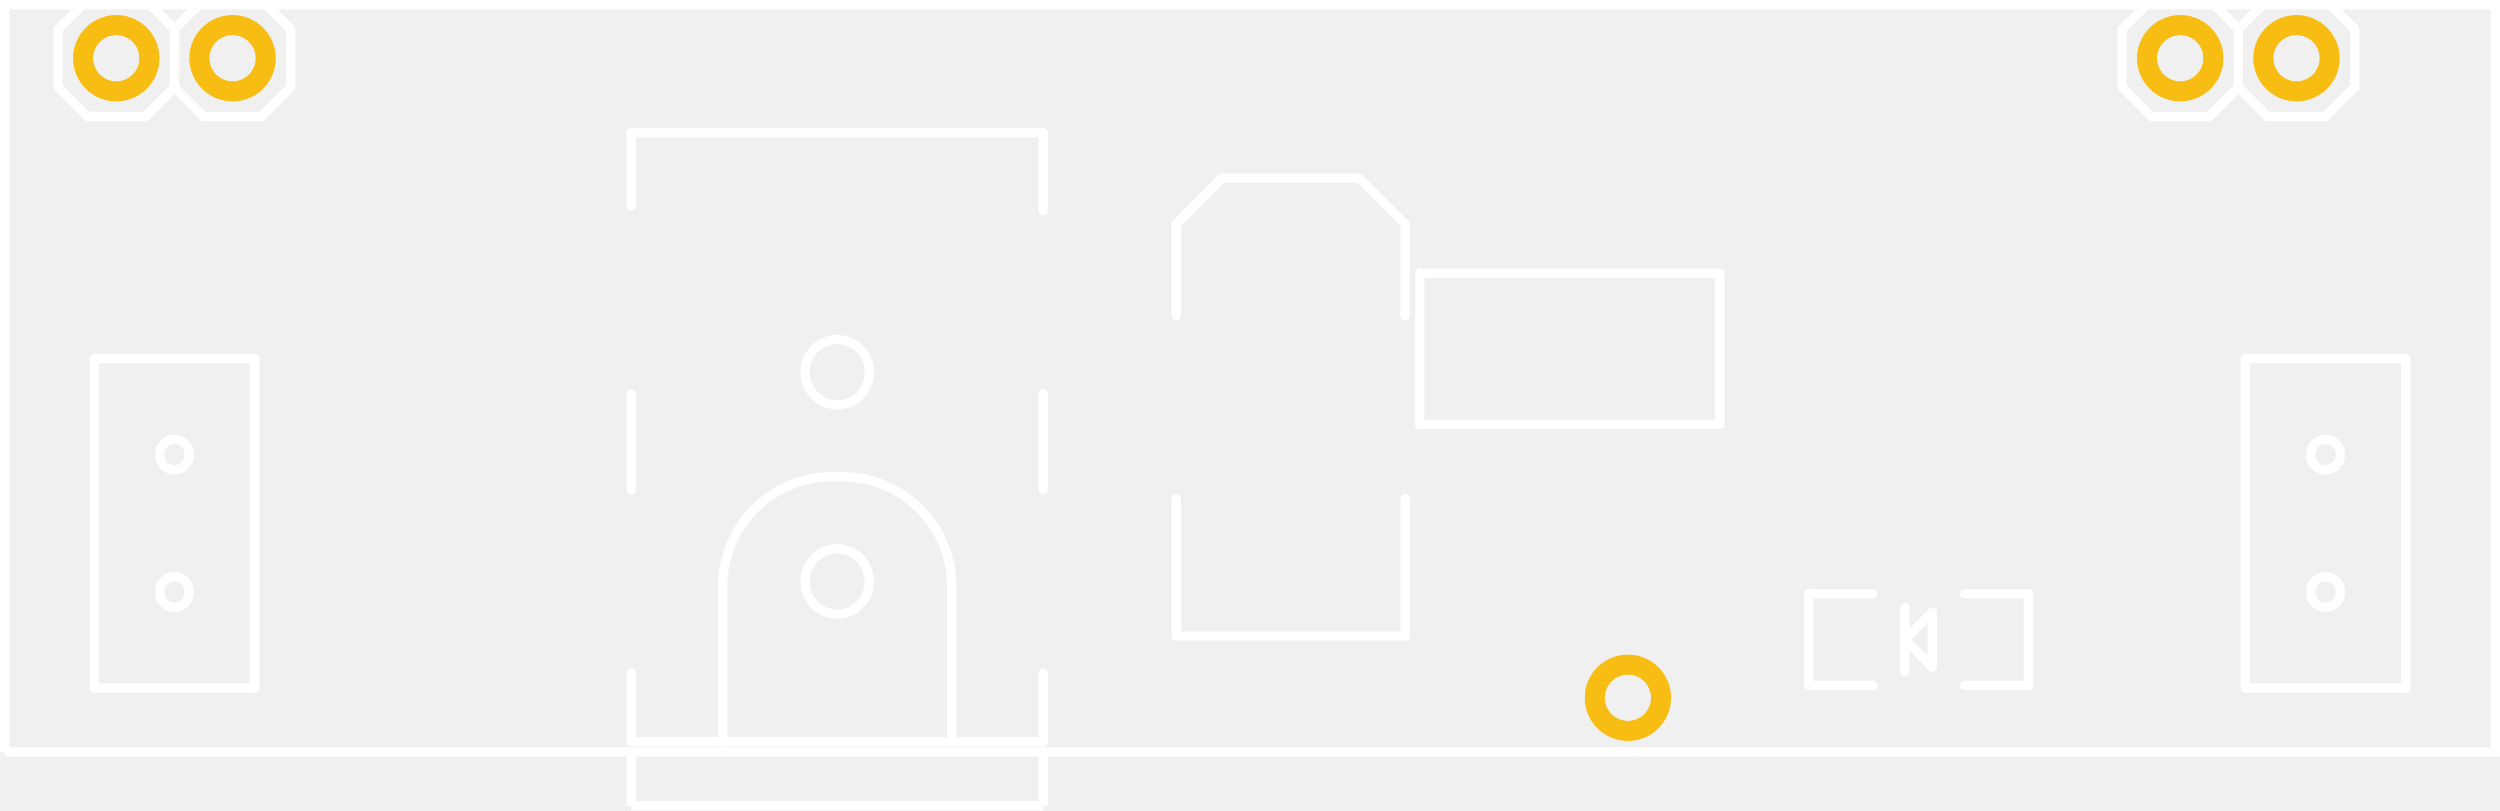
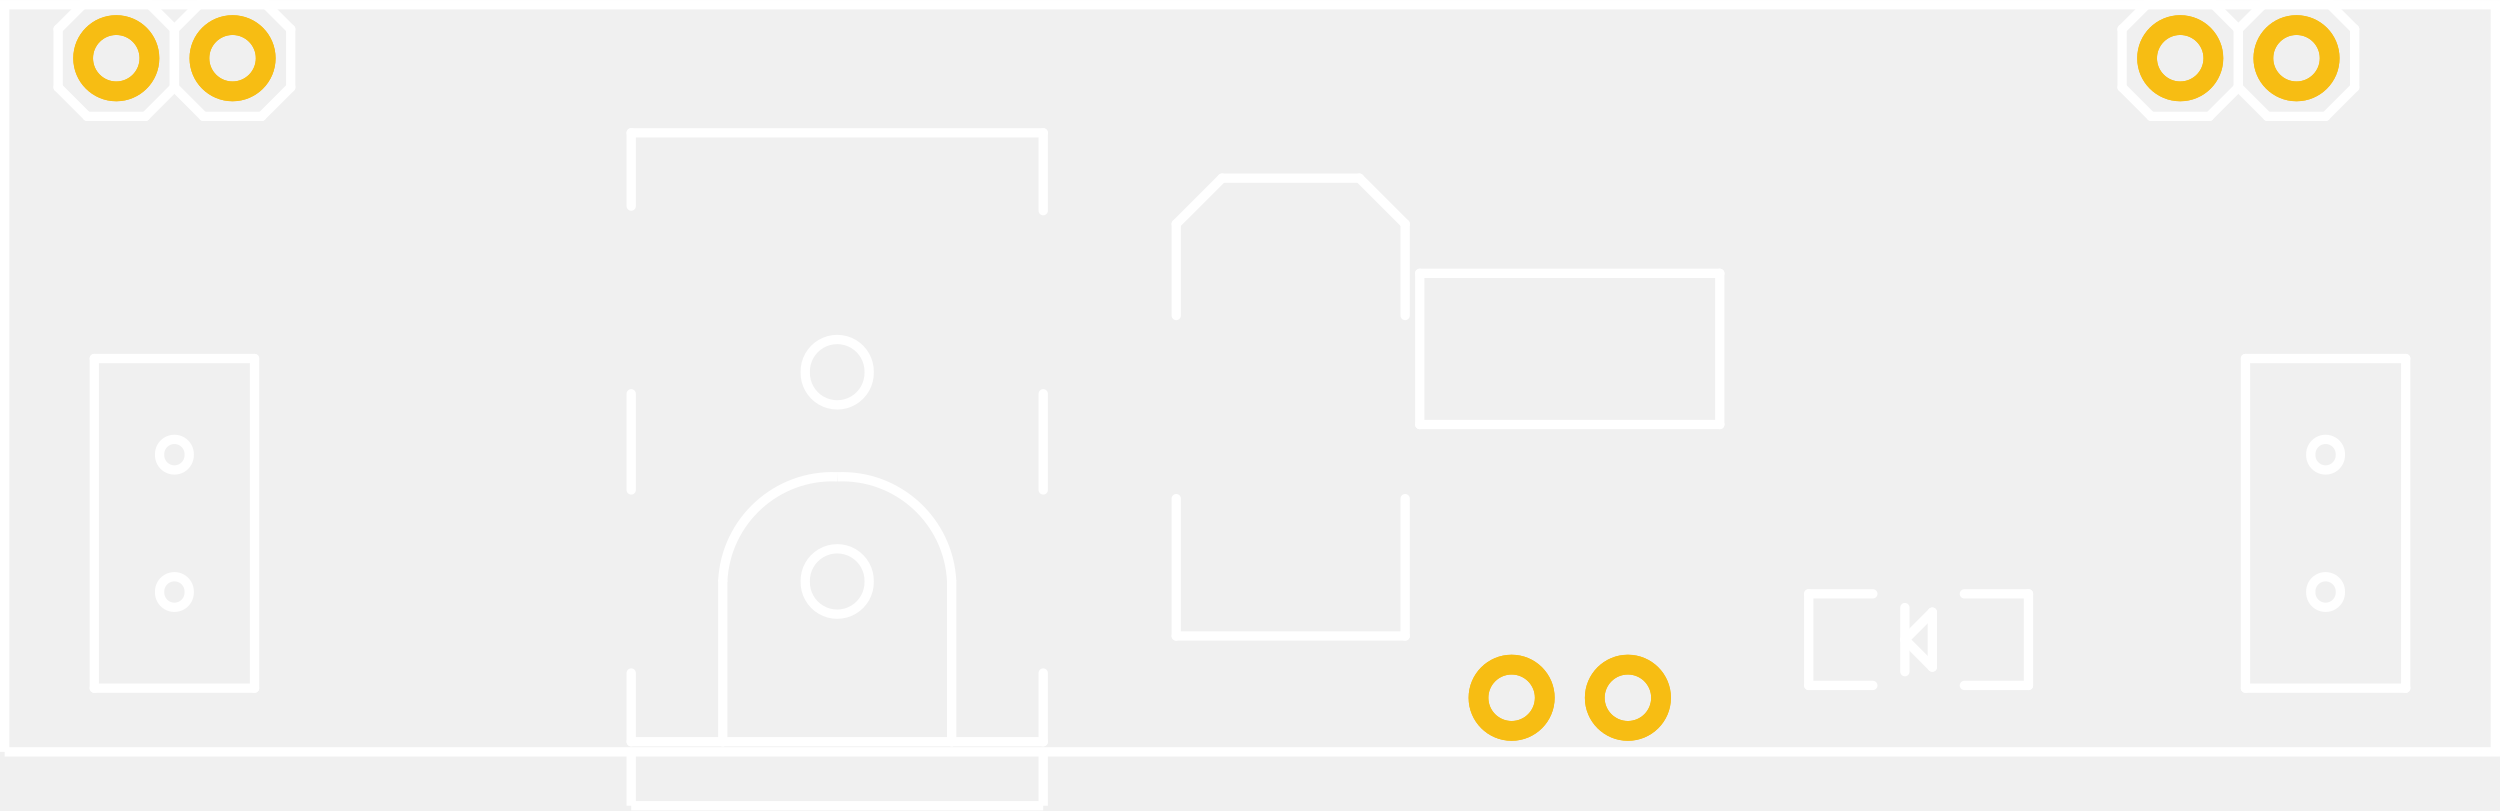
<svg xmlns="http://www.w3.org/2000/svg" width="2.15in" x="0in" version="1.2" y="0in" height="0.697in" viewBox="0 0 154.8 50.173" baseProfile="tiny">
  <g id="silkscreen" stroke-width="0">
    <path fill="none" stroke="white" stroke-width="0.576" d="M0.288,46.551L154.512,46.551L154.512,0.288L0.288,0.288L0.288,46.551M49.86,36a1.98,1.98,0,1,1,3.959,0,1.98,1.98,0,1,1,-3.959,0zM49.86,23.04a1.98,1.98,0,1,1,3.959,0,1.98,1.98,0,1,1,-3.959,0zM9.883,36.652a0.917,0.917,0,1,1,1.833,0,0.917,0.917,0,1,1,-1.833,0zM9.883,28.148a0.917,0.917,0,1,1,1.833,0,0.917,0.917,0,1,1,-1.833,0zM143.083,28.148a0.917,0.917,0,1,1,1.833,0,0.917,0.917,0,1,1,-1.833,0zM143.083,36.652a0.917,0.917,0,1,1,1.833,0,0.917,0.917,0,1,1,-1.833,0z" />
    <g stroke-width="0">
      <g stroke-width="0">
        <line stroke="white" stroke-linecap="round" y1="39.373" x1="72.833" y2="30.869" stroke-width="0.576" x2="72.833" />
        <line stroke="white" stroke-linecap="round" y1="39.373" x1="72.833" y2="39.373" stroke-width="0.576" x2="87.007" />
        <line stroke="white" stroke-linecap="round" y1="39.373" x1="87.007" y2="30.869" stroke-width="0.576" x2="87.007" />
        <line stroke="white" stroke-linecap="round" y1="19.531" x1="72.833" y2="13.861" stroke-width="0.576" x2="72.833" />
        <line stroke="white" stroke-linecap="round" y1="13.861" x1="72.833" y2="11.027" stroke-width="0.576" x2="75.668" />
        <line stroke="white" stroke-linecap="round" y1="11.027" x1="75.668" y2="11.027" stroke-width="0.576" x2="84.172" />
        <line stroke="white" stroke-linecap="round" y1="11.027" x1="84.172" y2="13.861" stroke-width="0.576" x2="87.007" />
        <line stroke="white" stroke-linecap="round" y1="13.861" x1="87.007" y2="19.531" stroke-width="0.576" x2="87.007" />
      </g>
    </g>
    <g stroke-width="0">
      <g stroke-width="0">
        <line stroke="white" stroke-linecap="round" y1="8.22" x1="39.084" y2="8.22" stroke-width="0.576" x2="64.596" />
        <line stroke="white" stroke-linecap="round" y1="45.921" x1="39.084" y2="45.921" stroke-width="0.576" x2="44.753" />
        <line stroke="white" stroke-linecap="round" y1="45.921" x1="44.753" y2="45.921" stroke-width="0.576" x2="58.927" />
        <line stroke="white" stroke-linecap="round" y1="45.921" x1="58.927" y2="45.921" stroke-width="0.576" x2="64.596" />
        <line stroke="white" stroke-linecap="round" y1="45.921" x1="44.753" y2="36" stroke-width="0.576" x2="44.753" />
        <path fill="none" stroke="white" stroke-width="0.576" d="M51.84,29.52A6.79,6.79,0,0,0,44.753,36" />
        <path fill="none" stroke="white" stroke-width="0.576" d="M58.927,36A6.79,6.79,0,0,0,51.84,29.52" />
        <line stroke="white" stroke-linecap="round" y1="36" x1="58.927" y2="45.921" stroke-width="0.576" x2="58.927" />
        <line stroke="white" stroke-linecap="round" y1="45.921" x1="39.084" y2="41.669" stroke-width="0.576" x2="39.084" />
        <line stroke="white" stroke-linecap="round" y1="30.331" x1="39.084" y2="24.378" stroke-width="0.576" x2="39.084" />
        <line stroke="white" stroke-linecap="round" y1="12.756" x1="39.084" y2="8.22" stroke-width="0.576" x2="39.084" />
        <line stroke="white" stroke-linecap="round" y1="8.22" x1="64.596" y2="13.039" stroke-width="0.576" x2="64.596" />
        <line stroke="white" stroke-linecap="round" y1="24.378" x1="64.596" y2="30.331" stroke-width="0.576" x2="64.596" />
        <line stroke="white" stroke-linecap="round" y1="41.669" x1="64.596" y2="45.921" stroke-width="0.576" x2="64.596" />
      </g>
    </g>
    <g stroke-width="0">
      <g stroke-width="0">
        <line stroke="white" stroke-linecap="round" y1="1.8" x1="10.8" y2="0" stroke-width="0.576" x2="9" />
        <line stroke="white" stroke-linecap="round" y1="0" x1="9" y2="0" stroke-width="0.576" x2="5.4" />
        <line stroke="white" stroke-linecap="round" y1="0" x1="5.4" y2="1.8" stroke-width="0.576" x2="3.6" />
        <line stroke="white" stroke-linecap="round" y1="1.8" x1="3.6" y2="5.4" stroke-width="0.576" x2="3.6" />
        <line stroke="white" stroke-linecap="round" y1="5.4" x1="3.6" y2="7.2" stroke-width="0.576" x2="5.4" />
        <line stroke="white" stroke-linecap="round" y1="7.2" x1="5.4" y2="7.2" stroke-width="0.576" x2="9" />
        <line stroke="white" stroke-linecap="round" y1="7.2" x1="9" y2="5.4" stroke-width="0.576" x2="10.8" />
        <line stroke="white" stroke-linecap="round" y1="5.4" x1="10.8" y2="1.8" stroke-width="0.576" x2="10.8" />
      </g>
    </g>
    <g stroke-width="0">
      <g stroke-width="0">
        <line stroke="white" stroke-linecap="round" y1="1.8" x1="18" y2="0" stroke-width="0.576" x2="16.2" />
        <line stroke="white" stroke-linecap="round" y1="0" x1="16.2" y2="0" stroke-width="0.576" x2="12.6" />
        <line stroke="white" stroke-linecap="round" y1="0" x1="12.6" y2="1.8" stroke-width="0.576" x2="10.8" />
        <line stroke="white" stroke-linecap="round" y1="1.8" x1="10.8" y2="5.4" stroke-width="0.576" x2="10.8" />
        <line stroke="white" stroke-linecap="round" y1="5.4" x1="10.8" y2="7.2" stroke-width="0.576" x2="12.6" />
        <line stroke="white" stroke-linecap="round" y1="7.2" x1="12.6" y2="7.2" stroke-width="0.576" x2="16.2" />
        <line stroke="white" stroke-linecap="round" y1="7.2" x1="16.2" y2="5.4" stroke-width="0.576" x2="18" />
        <line stroke="white" stroke-linecap="round" y1="5.4" x1="18" y2="1.8" stroke-width="0.576" x2="18" />
      </g>
    </g>
    <g stroke-width="0">
      <g stroke-width="0">
        <line stroke="white" stroke-linecap="round" y1="1.8" x1="145.8" y2="0" stroke-width="0.576" x2="144" />
        <line stroke="white" stroke-linecap="round" y1="0" x1="144" y2="0" stroke-width="0.576" x2="140.4" />
        <line stroke="white" stroke-linecap="round" y1="0" x1="140.4" y2="1.8" stroke-width="0.576" x2="138.6" />
        <line stroke="white" stroke-linecap="round" y1="1.8" x1="138.6" y2="5.4" stroke-width="0.576" x2="138.6" />
        <line stroke="white" stroke-linecap="round" y1="5.4" x1="138.6" y2="7.2" stroke-width="0.576" x2="140.4" />
        <line stroke="white" stroke-linecap="round" y1="7.2" x1="140.4" y2="7.2" stroke-width="0.576" x2="144" />
        <line stroke="white" stroke-linecap="round" y1="7.2" x1="144" y2="5.4" stroke-width="0.576" x2="145.8" />
        <line stroke="white" stroke-linecap="round" y1="5.4" x1="145.8" y2="1.8" stroke-width="0.576" x2="145.8" />
      </g>
    </g>
    <g stroke-width="0">
      <g stroke-width="0">
        <line stroke="white" stroke-linecap="round" y1="1.8" x1="138.6" y2="0" stroke-width="0.576" x2="136.8" />
        <line stroke="white" stroke-linecap="round" y1="0" x1="136.8" y2="0" stroke-width="0.576" x2="133.2" />
        <line stroke="white" stroke-linecap="round" y1="0" x1="133.2" y2="1.8" stroke-width="0.576" x2="131.4" />
        <line stroke="white" stroke-linecap="round" y1="1.8" x1="131.4" y2="5.4" stroke-width="0.576" x2="131.4" />
        <line stroke="white" stroke-linecap="round" y1="5.4" x1="131.4" y2="7.2" stroke-width="0.576" x2="133.2" />
        <line stroke="white" stroke-linecap="round" y1="7.2" x1="133.2" y2="7.2" stroke-width="0.576" x2="136.8" />
        <line stroke="white" stroke-linecap="round" y1="7.2" x1="136.8" y2="5.4" stroke-width="0.576" x2="138.6" />
        <line stroke="white" stroke-linecap="round" y1="5.4" x1="138.6" y2="1.8" stroke-width="0.576" x2="138.6" />
      </g>
    </g>
    <g stroke-width="0">
      <g stroke-width="0">
        <line stroke="white" stroke-linecap="round" y1="42.435" x1="121.635" y2="42.435" stroke-width="0.576" x2="125.603" />
        <line stroke="white" stroke-linecap="round" y1="42.435" x1="125.603" y2="36.765" stroke-width="0.576" x2="125.603" />
        <line stroke="white" stroke-linecap="round" y1="36.765" x1="125.603" y2="36.765" stroke-width="0.576" x2="121.635" />
        <line stroke="white" stroke-linecap="round" y1="42.435" x1="115.965" y2="42.435" stroke-width="0.576" x2="111.997" />
        <line stroke="white" stroke-linecap="round" y1="42.435" x1="111.997" y2="36.765" stroke-width="0.576" x2="111.997" />
        <line stroke="white" stroke-linecap="round" y1="36.765" x1="111.997" y2="36.765" stroke-width="0.576" x2="115.965" />
        <line stroke="white" stroke-linecap="round" y1="41.584" x1="117.95" y2="39.6" stroke-width="0.576" x2="117.95" />
        <line stroke="white" stroke-linecap="round" y1="39.6" x1="117.95" y2="37.616" stroke-width="0.576" x2="117.95" />
        <line stroke="white" stroke-linecap="round" y1="39.6" x1="117.95" y2="41.301" stroke-width="0.576" x2="119.65" />
        <line stroke="white" stroke-linecap="round" y1="41.301" x1="119.65" y2="37.899" stroke-width="0.576" x2="119.65" />
        <line stroke="white" stroke-linecap="round" y1="37.899" x1="119.65" y2="39.6" stroke-width="0.576" x2="117.95" />
      </g>
    </g>
    <g stroke-width="0">
      <g stroke-width="0">
        <line stroke="white" stroke-linecap="round" y1="22.195" x1="15.761" y2="22.195" stroke-width="0.576" x2="5.839" />
        <line stroke="white" stroke-linecap="round" y1="22.195" x1="5.839" y2="42.605" stroke-width="0.576" x2="5.839" />
        <line stroke="white" stroke-linecap="round" y1="42.605" x1="5.839" y2="42.605" stroke-width="0.576" x2="15.761" />
        <line stroke="white" stroke-linecap="round" y1="42.605" x1="15.761" y2="22.195" stroke-width="0.576" x2="15.761" />
      </g>
    </g>
    <g stroke-width="0">
      <g stroke-width="0">
        <line stroke="white" stroke-linecap="round" y1="42.605" x1="139.039" y2="42.605" stroke-width="0.576" x2="148.961" />
        <line stroke="white" stroke-linecap="round" y1="42.605" x1="148.961" y2="22.195" stroke-width="0.576" x2="148.961" />
        <line stroke="white" stroke-linecap="round" y1="22.195" x1="148.961" y2="22.195" stroke-width="0.576" x2="139.039" />
        <line stroke="white" stroke-linecap="round" y1="22.195" x1="139.039" y2="42.605" stroke-width="0.576" x2="139.039" />
      </g>
    </g>
    <g stroke-width="0">
      <g stroke-width="0">
    </g>
    </g>
    <g stroke-width="0">
      <g stroke-width="0">
        <line stroke="white" stroke-linecap="round" y1="26.28" x1="87.912" y2="16.92" stroke-width="0.576" x2="87.912" />
        <line stroke="white" stroke-linecap="round" y1="16.92" x1="87.912" y2="16.92" stroke-width="0.576" x2="106.488" />
        <line stroke="white" stroke-linecap="round" y1="16.92" x1="106.488" y2="26.28" stroke-width="0.576" x2="106.488" />
        <line stroke="white" stroke-linecap="round" y1="26.28" x1="106.488" y2="26.28" stroke-width="0.576" x2="87.912" />
      </g>
    </g>
    <line fill="none" stroke="white" fill-opacity="1" y1="49.885" x1="39.084" y2="49.885" stroke-width="0.576" x2="64.596" />
    <line fill="none" stroke="white" fill-opacity="1" y1="49.885" x1="39.084" y2="46.8" stroke-width="0.576" x2="39.084" />
    <line fill="none" stroke="white" fill-opacity="1" y1="49.885" x1="64.596" y2="46.8" stroke-width="0.576" x2="64.596" />
  </g>
  <g id="copper1" stroke-width="0">
    <circle fill="none" cx="7.2" cy="3.6" connectorname="GND" stroke="#F7BD13" r="2.052" id="connector14pad" stroke-width="1.224" />
    <circle fill="none" cx="14.4" cy="3.6" connectorname="VCC" stroke="#F7BD13" r="2.052" id="connector15pad" stroke-width="1.224" />
    <circle fill="none" cx="142.2" cy="3.6" connectorname="VCC" stroke="#F7BD13" r="2.052" id="connector16pad" stroke-width="1.224" />
    <circle fill="none" cx="135" cy="3.6" connectorname="GND" stroke="#F7BD13" r="2.052" id="connector17pad" stroke-width="1.224" />
+     <circle fill="none" cx="93.6" cy="43.2" connectorname="VIN" stroke="#F7BD13" r="2.052" id="connector18pad" stroke-width="1.224" />
    <circle fill="none" cx="100.8" cy="43.2" connectorname="GND" stroke="#F7BD13" r="2.052" id="connector19pad" stroke-width="1.224" />
  </g>
  <g id="copper0" stroke-width="0">
    <circle fill="none" cx="7.2" cy="3.6" connectorname="GND" stroke="#F7BD13" r="2.052" id="connector14pad" stroke-width="1.224" />
    <circle fill="none" cx="14.4" cy="3.6" connectorname="VCC" stroke="#F7BD13" r="2.052" id="connector15pad" stroke-width="1.224" />
    <circle fill="none" cx="142.2" cy="3.6" connectorname="VCC" stroke="#F7BD13" r="2.052" id="connector16pad" stroke-width="1.224" />
    <circle fill="none" cx="135" cy="3.6" connectorname="GND" stroke="#F7BD13" r="2.052" id="connector17pad" stroke-width="1.224" />
+     <circle fill="none" cx="93.6" cy="43.2" connectorname="VIN" stroke="#F7BD13" r="2.052" id="connector18pad" stroke-width="1.224" />
    <circle fill="none" cx="100.8" cy="43.2" connectorname="GND" stroke="#F7BD13" r="2.052" id="connector19pad" stroke-width="1.224" />
  </g>
</svg>
